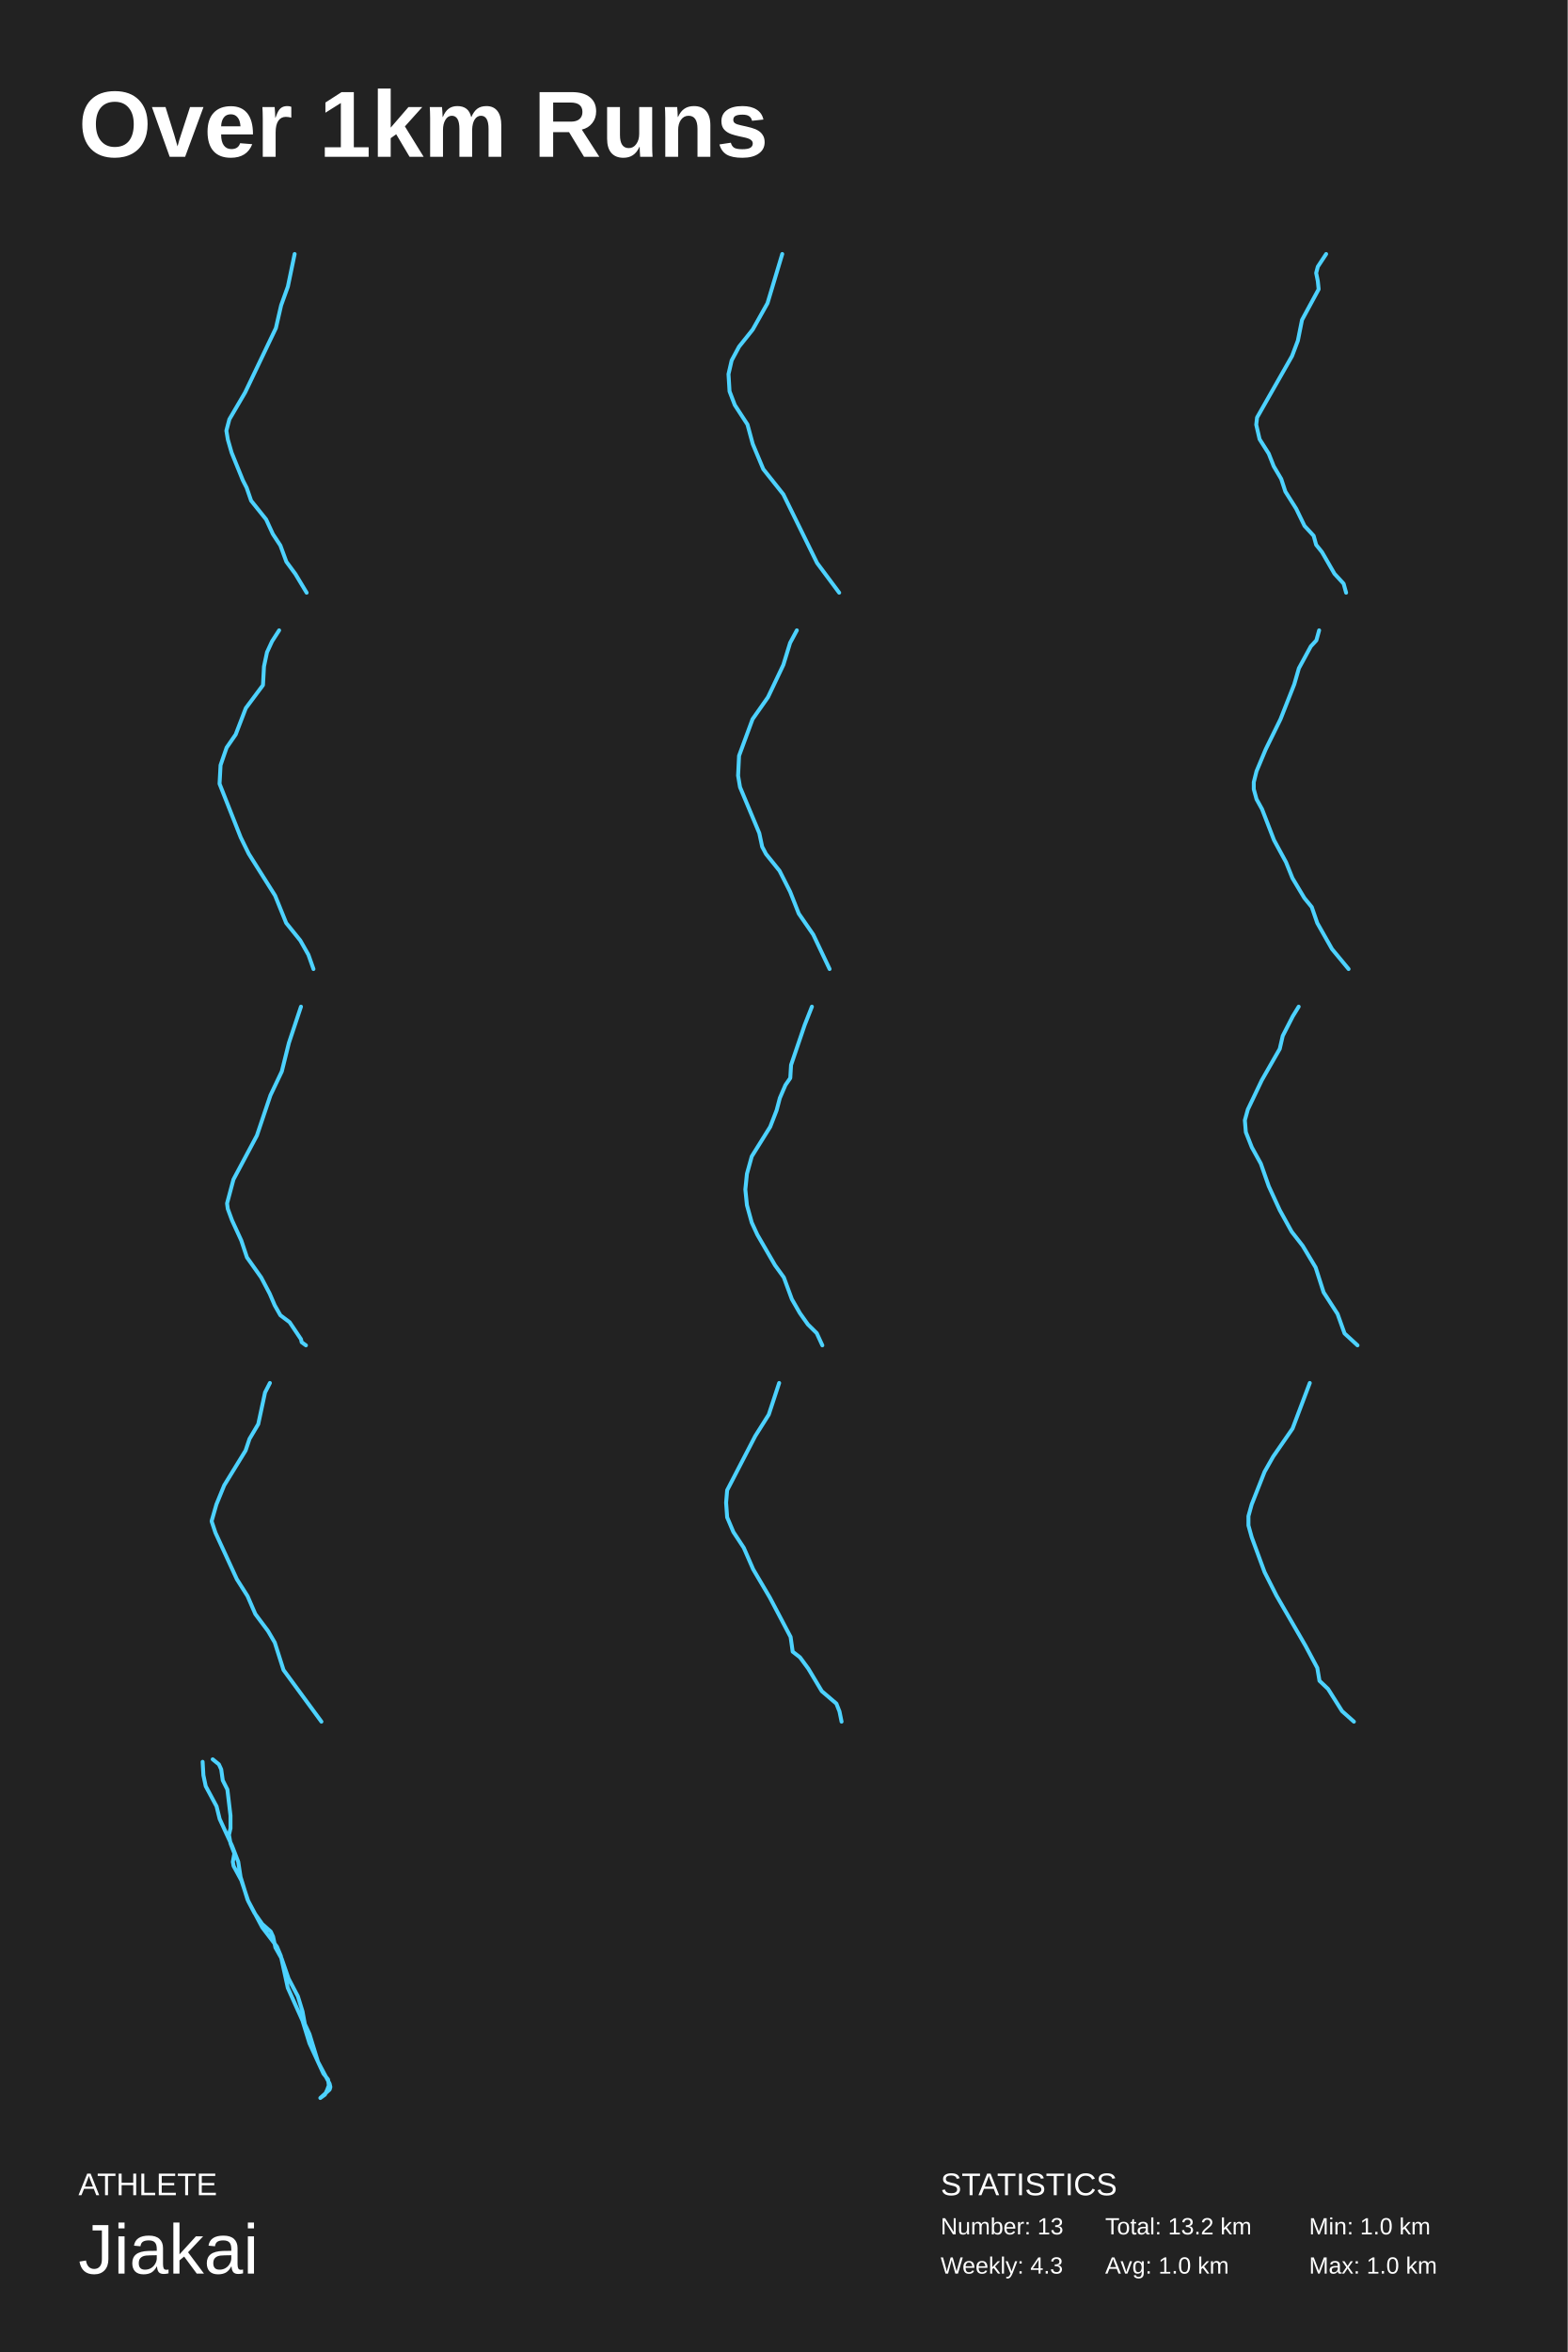
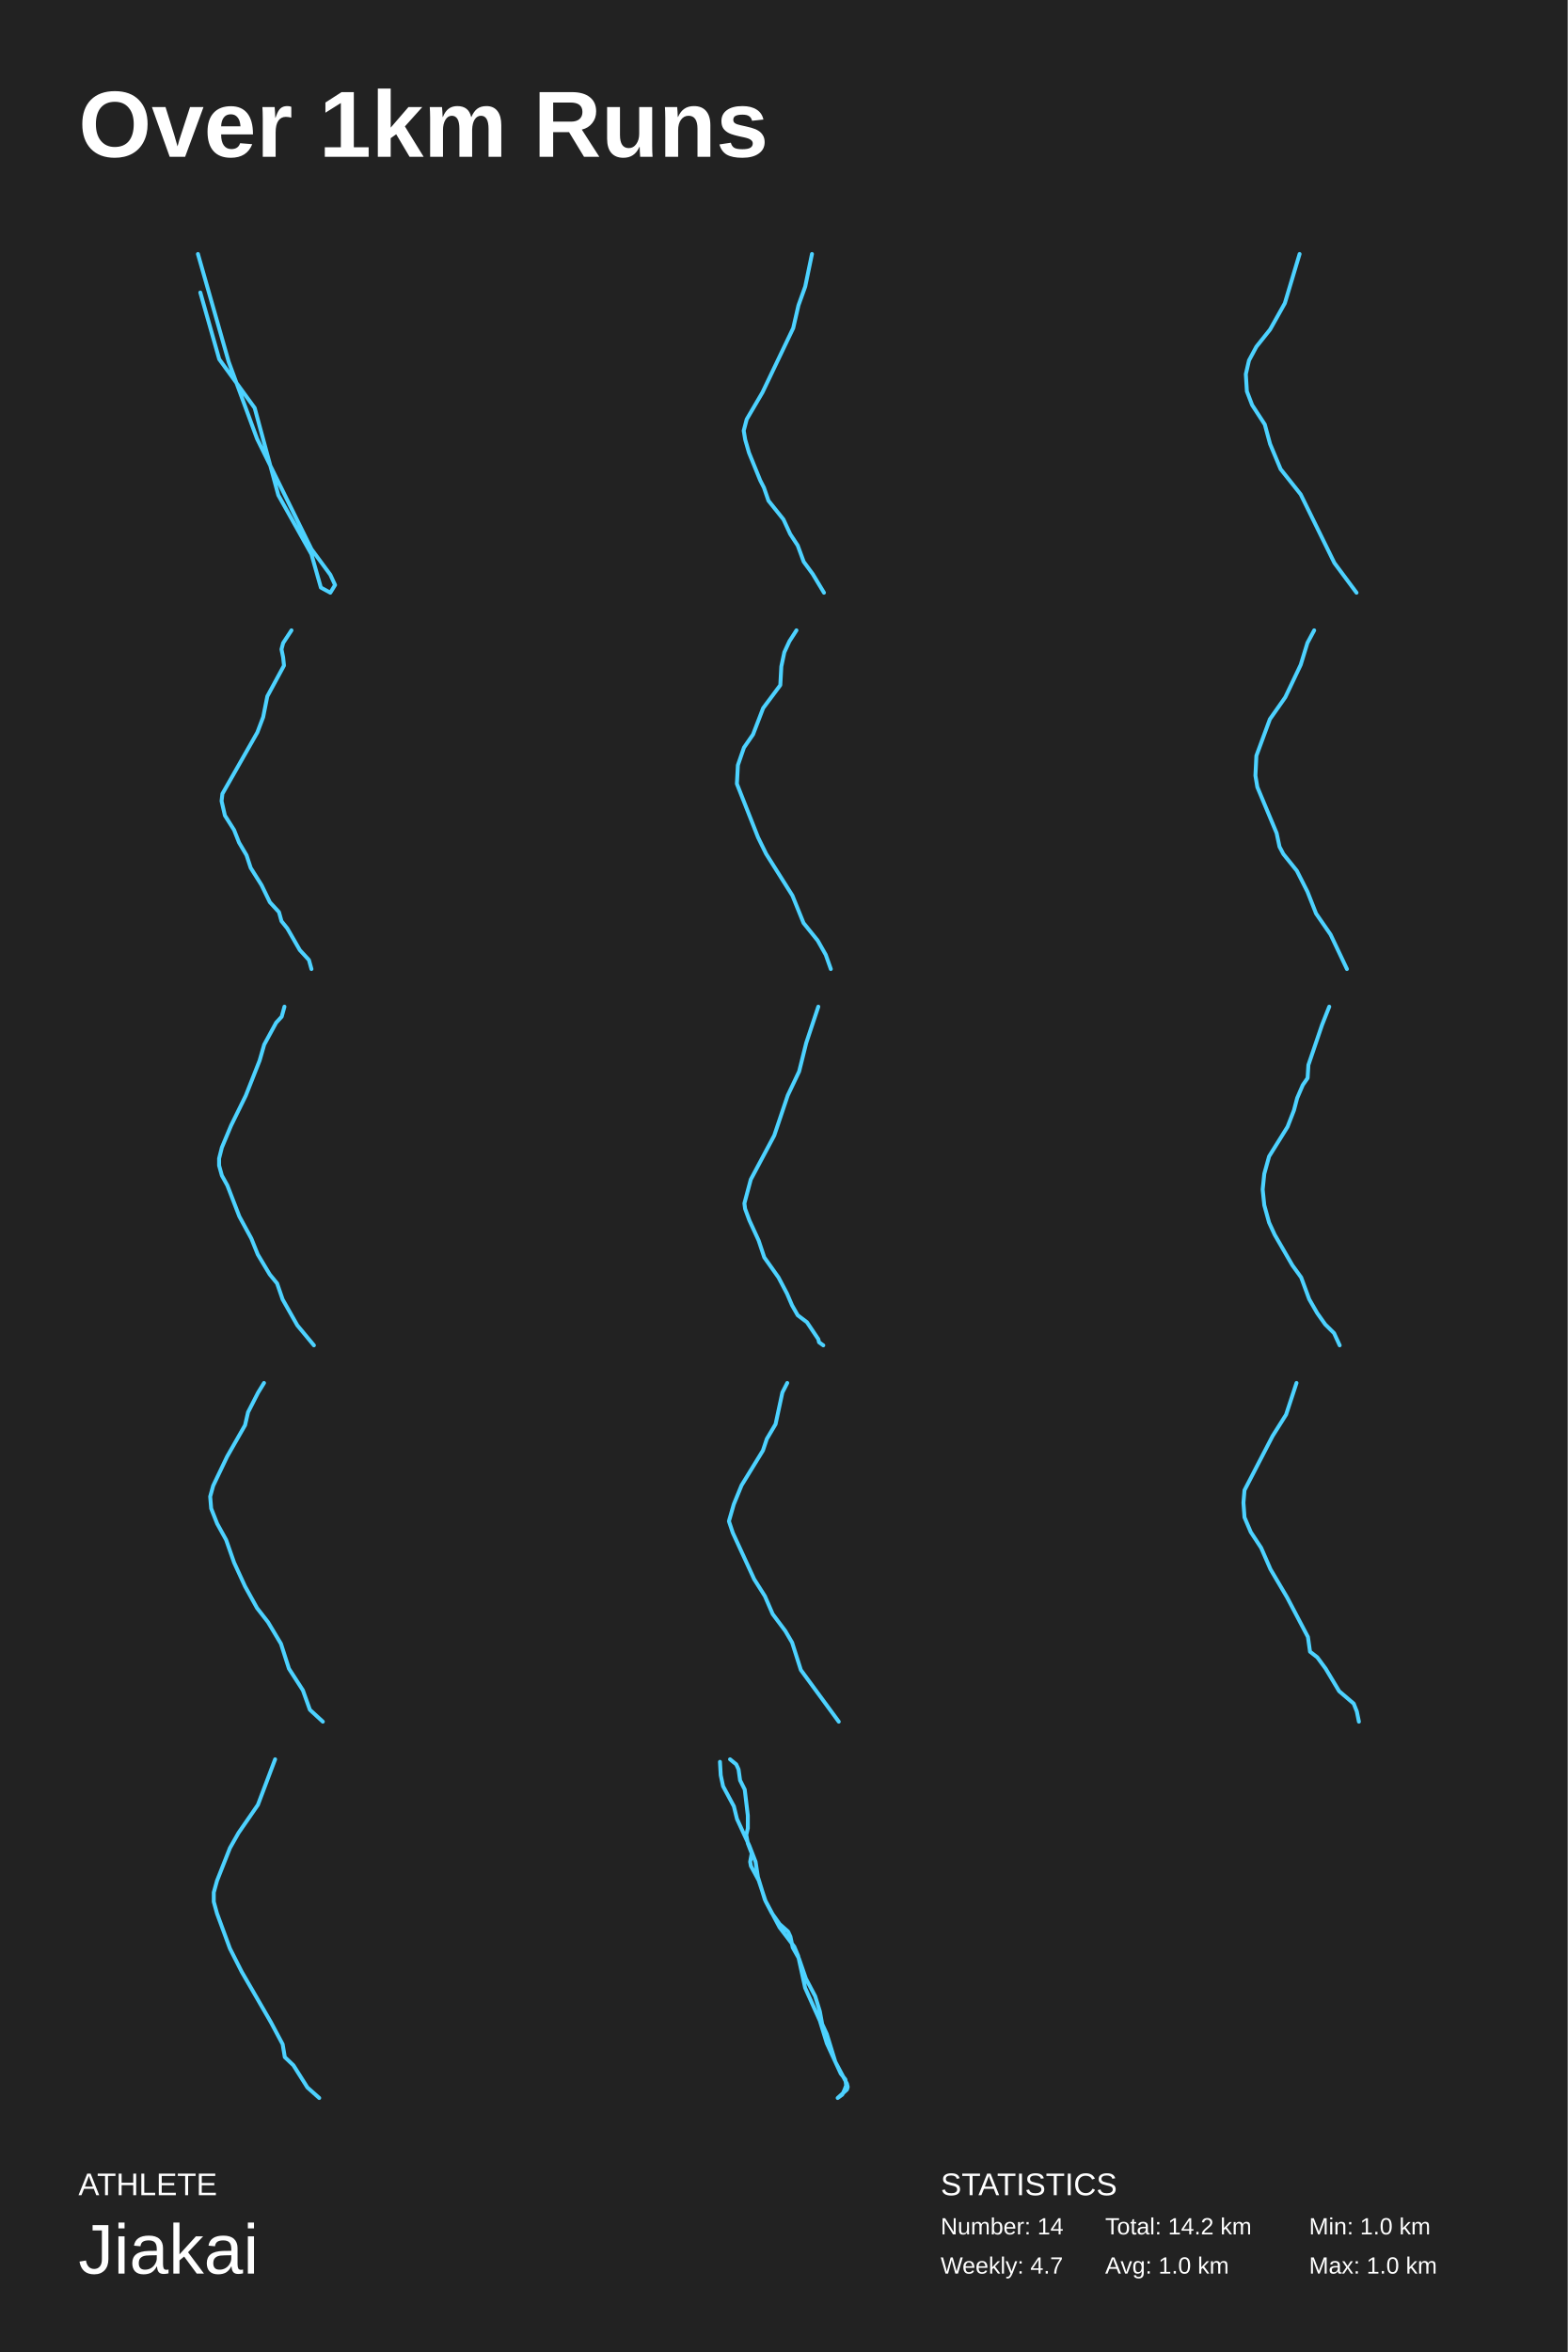
<svg xmlns="http://www.w3.org/2000/svg" baseProfile="full" height="300mm" version="1.1" viewBox="0,0,200,300" width="200mm">
  <defs />
  <rect fill="#222222" height="300" width="200" x="0" y="0" />
  <text fill="#FFFFFF" style="font-size:12px; font-family:Arial; font-weight:bold;" x="10" y="20">Over 1km Runs</text>
  <text fill="#FFFFFF" style="font-size:4px; font-family:Arial" x="10" y="280">ATHLETE</text>
  <text fill="#FFFFFF" style="font-size:9px; font-family:Arial" x="10" y="290">Jiakai</text>
  <text fill="#FFFFFF" style="font-size:4px; font-family:Arial" x="120" y="280">STATISTICS</text>
-   <text fill="#FFFFFF" style="font-size:3px; font-family:Arial" x="120" y="285">Number: 13</text>
-   <text fill="#FFFFFF" style="font-size:3px; font-family:Arial" x="120" y="290">Weekly: 4.3</text>
-   <text fill="#FFFFFF" style="font-size:3px; font-family:Arial" x="141" y="285">Total: 13.2 km</text>
+   <text fill="#FFFFFF" style="font-size:3px; font-family:Arial" x="120" y="285">Number: 14</text>
+   <text fill="#FFFFFF" style="font-size:3px; font-family:Arial" x="120" y="290">Weekly: 4.7</text>
+   <text fill="#FFFFFF" style="font-size:3px; font-family:Arial" x="141" y="285">Total: 14.2 km</text>
  <text fill="#FFFFFF" style="font-size:3px; font-family:Arial" x="141" y="290">Avg: 1.0 km</text>
  <text fill="#FFFFFF" style="font-size:3px; font-family:Arial" x="167" y="285">Min: 1.0 km</text>
  <text fill="#FFFFFF" style="font-size:3px; font-family:Arial" x="167" y="290">Max: 1.0 km</text>
-   <polyline fill="none" points="37.589,32.4 36.727,36.554 35.866,38.942 35.196,41.85 31.273,50.054 29.263,53.481 28.88,54.935 29.071,56.077 29.55,57.739 30.985,61.269 31.464,62.204 32.038,63.866 33.952,66.254 34.813,68.123 35.77,69.577 36.536,71.654 37.684,73.212 39.12,75.6" stroke="#4dd2ff" stroke-linecap="round" stroke-linejoin="round" stroke-width="0.5" />
-   <polyline fill="none" points="99.798,32.4 97.915,38.676 96.032,42.033 94.284,44.222 93.342,45.973 92.939,47.724 93.073,49.914 93.746,51.665 95.36,54.146 96.032,56.627 97.377,59.838 99.933,63.049 104.237,71.805 107.061,75.6" stroke="#4dd2ff" stroke-linecap="round" stroke-linejoin="round" stroke-width="0.5" />
-   <polyline fill="none" points="169.185,32.4 168.123,34.013 167.911,34.819 168.123,35.856 168.229,36.893 166.106,40.81 165.575,43.459 164.832,45.418 160.373,53.251 160.267,54.173 160.692,56.016 161.86,57.859 162.497,59.472 163.452,61.085 163.983,62.698 165.363,64.887 166.425,67.075 167.592,68.342 167.911,69.494 168.654,70.416 170.247,73.181 171.414,74.448 171.733,75.6" stroke="#4dd2ff" stroke-linecap="round" stroke-linejoin="round" stroke-width="0.5" />
-   <polyline fill="none" points="35.61,80.4 34.709,81.798 34.064,83.196 33.678,85.014 33.549,87.39 31.359,90.326 30.07,93.682 28.911,95.359 28.138,97.596 28.009,99.973 30.715,106.823 31.745,108.92 35.095,114.233 36.512,117.728 38.316,119.965 39.347,121.783 39.991,123.6" stroke="#4dd2ff" stroke-linecap="round" stroke-linejoin="round" stroke-width="0.5" />
-   <polyline fill="none" points="101.659,80.4 100.799,82 99.939,84.8 97.973,88.933 96.007,91.733 94.286,96.4 94.163,98.933 94.409,100.4 96.867,106.267 97.235,108 97.727,108.933 99.447,111.067 100.799,113.733 101.905,116.533 103.748,119.2 105.837,123.6" stroke="#4dd2ff" stroke-linecap="round" stroke-linejoin="round" stroke-width="0.5" />
-   <polyline fill="none" points="168.29,80.4 167.938,81.674 167.233,82.439 165.706,85.243 165.119,87.281 163.358,91.742 161.479,95.565 160.304,98.368 159.952,99.77 159.952,100.662 160.304,101.936 161.009,103.211 162.536,107.161 164.062,109.965 164.884,112.004 166.411,114.552 167.351,115.699 168.055,117.738 169.934,121.051 172.048,123.6" stroke="#4dd2ff" stroke-linecap="round" stroke-linejoin="round" stroke-width="0.5" />
-   <polyline fill="none" points="38.398,128.4 36.857,133.025 35.95,136.666 34.499,139.717 32.776,144.834 29.783,150.443 28.967,153.494 29.058,154.182 29.602,155.658 30.781,158.217 31.506,160.382 33.32,162.94 34.408,165.007 35.043,166.483 35.768,167.762 36.947,168.648 38.398,170.813 38.489,171.206 39.033,171.6" stroke="#4dd2ff" stroke-linecap="round" stroke-linejoin="round" stroke-width="0.5" />
-   <polyline fill="none" points="103.582,128.4 102.661,130.732 100.921,135.841 100.819,137.507 100.205,138.395 99.488,140.061 99.079,141.616 98.26,143.726 95.906,147.501 95.292,149.723 95.088,151.721 95.292,153.72 95.906,155.942 96.623,157.496 98.874,161.383 100.0,162.938 101.023,165.714 102.047,167.491 103.07,168.935 104.196,170.045 104.912,171.6" stroke="#4dd2ff" stroke-linecap="round" stroke-linejoin="round" stroke-width="0.5" />
-   <polyline fill="none" points="165.682,128.4 164.919,129.642 163.647,132.127 163.265,133.783 160.976,137.785 159.195,141.512 158.814,142.892 158.941,144.41 159.704,146.343 160.849,148.413 161.866,151.311 163.265,154.348 164.792,157.108 166.191,158.902 167.844,161.663 168.862,164.837 170.643,167.597 171.533,170.082 173.186,171.6" stroke="#4dd2ff" stroke-linecap="round" stroke-linejoin="round" stroke-width="0.5" />
-   <polyline fill="none" points="34.434,176.4 33.814,177.611 32.946,181.649 31.83,183.533 31.333,185.013 28.605,189.454 27.613,191.877 26.993,194.03 27.489,195.51 30.217,201.432 31.582,203.585 32.574,205.873 34.186,208.026 35.054,209.507 36.17,213.006 41.007,219.6" stroke="#4dd2ff" stroke-linecap="round" stroke-linejoin="round" stroke-width="0.5" />
-   <polyline fill="none" points="99.403,176.4 98.076,180.432 96.351,183.168 92.768,190.08 92.635,191.664 92.768,193.536 93.564,195.408 94.891,197.424 96.085,200.16 98.208,203.76 100.863,208.8 101.128,210.672 102.057,211.392 103.119,212.832 104.844,215.712 106.702,217.296 107.1,218.304 107.365,219.6" stroke="#4dd2ff" stroke-linecap="round" stroke-linejoin="round" stroke-width="0.5" />
-   <polyline fill="none" points="167.098,176.4 164.902,182.21 162.431,185.785 161.332,187.721 159.685,191.893 159.273,193.382 159.273,194.574 159.685,196.064 161.332,200.533 162.843,203.512 166.549,209.917 168.059,212.748 168.334,214.386 169.432,215.429 171.217,218.259 172.727,219.6" stroke="#4dd2ff" stroke-linecap="round" stroke-linejoin="round" stroke-width="0.5" />
-   <polyline fill="none" points="27.134,224.4 27.925,225.043 28.221,225.686 28.418,227.08 29.011,228.259 29.406,231.582 29.406,233.19 29.209,234.048 29.406,235.12 29.9,236.406 29.703,237.478 29.801,238.014 30.789,239.836 31.678,242.516 32.469,244.017 33.457,245.411 34.543,246.375 34.84,247.019 35.136,248.412 35.926,249.806 36.815,252.378 38.001,254.629 38.594,256.559 38.89,258.167 39.483,259.453 40.569,262.991 42.051,265.778 42.15,266.206 42.051,266.528 40.866,267.6 41.459,267.171 41.755,266.528 41.952,265.992 41.854,265.242 41.261,264.491 39.483,260.632 38.594,257.738 36.717,253.557 35.828,249.484 35.334,248.305 33.457,245.839 31.58,242.302 30.691,239.408 30.394,237.478 29.604,235.441 28.023,232.011 27.628,230.403 26.245,227.83 25.949,226.437 25.85,224.722" stroke="#4dd2ff" stroke-linecap="round" stroke-linejoin="round" stroke-width="0.5" />
+   <polyline fill="none" points="25.555,37.309 27.968,45.818 32.492,52.036 35.508,63.164 39.731,70.691 40.937,74.945 42.143,75.6 42.747,74.618 42.143,73.309 39.731,70.036 32.794,55.964 29.174,46.146 25.253,32.4" stroke="#4dd2ff" stroke-linecap="round" stroke-linejoin="round" stroke-width="0.5" />
+   <polyline fill="none" points="103.589,32.4 102.727,36.554 101.866,38.942 101.196,41.85 97.273,50.054 95.263,53.481 94.88,54.935 95.071,56.077 95.55,57.739 96.985,61.269 97.464,62.204 98.038,63.866 99.952,66.254 100.813,68.123 101.77,69.577 102.536,71.654 103.684,73.212 105.12,75.6" stroke="#4dd2ff" stroke-linecap="round" stroke-linejoin="round" stroke-width="0.5" />
+   <polyline fill="none" points="165.798,32.4 163.915,38.676 162.032,42.033 160.284,44.222 159.342,45.973 158.939,47.724 159.073,49.914 159.746,51.665 161.36,54.146 162.032,56.627 163.377,59.838 165.933,63.049 170.237,71.805 173.061,75.6" stroke="#4dd2ff" stroke-linecap="round" stroke-linejoin="round" stroke-width="0.5" />
+   <polyline fill="none" points="37.185,80.4 36.123,82.013 35.911,82.819 36.123,83.856 36.229,84.893 34.106,88.81 33.575,91.459 32.832,93.418 28.373,101.251 28.267,102.173 28.692,104.016 29.86,105.859 30.497,107.472 31.452,109.085 31.983,110.698 33.363,112.887 34.425,115.075 35.592,116.342 35.911,117.494 36.654,118.416 38.247,121.181 39.414,122.448 39.733,123.6" stroke="#4dd2ff" stroke-linecap="round" stroke-linejoin="round" stroke-width="0.5" />
+   <polyline fill="none" points="101.61,80.4 100.709,81.798 100.064,83.196 99.678,85.014 99.549,87.39 97.359,90.326 96.07,93.682 94.911,95.359 94.138,97.596 94.009,99.973 96.715,106.823 97.745,108.92 101.095,114.233 102.512,117.728 104.316,119.965 105.347,121.783 105.991,123.6" stroke="#4dd2ff" stroke-linecap="round" stroke-linejoin="round" stroke-width="0.5" />
+   <polyline fill="none" points="167.659,80.4 166.799,82 165.939,84.8 163.973,88.933 162.007,91.733 160.286,96.4 160.163,98.933 160.409,100.4 162.867,106.267 163.235,108 163.727,108.933 165.447,111.067 166.799,113.733 167.905,116.533 169.748,119.2 171.837,123.6" stroke="#4dd2ff" stroke-linecap="round" stroke-linejoin="round" stroke-width="0.5" />
+   <polyline fill="none" points="36.29,128.4 35.938,129.674 35.233,130.439 33.706,133.243 33.119,135.281 31.358,139.742 29.479,143.565 28.304,146.368 27.952,147.77 27.952,148.662 28.304,149.936 29.009,151.211 30.536,155.161 32.062,157.965 32.884,160.004 34.411,162.552 35.351,163.699 36.055,165.738 37.934,169.051 40.048,171.6" stroke="#4dd2ff" stroke-linecap="round" stroke-linejoin="round" stroke-width="0.5" />
+   <polyline fill="none" points="104.398,128.4 102.857,133.025 101.95,136.666 100.499,139.717 98.776,144.834 95.783,150.443 94.967,153.494 95.058,154.182 95.602,155.658 96.781,158.217 97.506,160.382 99.32,162.94 100.408,165.007 101.043,166.483 101.768,167.762 102.947,168.648 104.398,170.813 104.489,171.206 105.033,171.6" stroke="#4dd2ff" stroke-linecap="round" stroke-linejoin="round" stroke-width="0.5" />
+   <polyline fill="none" points="169.582,128.4 168.661,130.732 166.921,135.841 166.819,137.507 166.205,138.395 165.488,140.061 165.079,141.616 164.26,143.726 161.906,147.501 161.292,149.723 161.088,151.721 161.292,153.72 161.906,155.942 162.623,157.496 164.874,161.383 166.0,162.938 167.023,165.714 168.047,167.491 169.07,168.935 170.196,170.045 170.912,171.6" stroke="#4dd2ff" stroke-linecap="round" stroke-linejoin="round" stroke-width="0.5" />
+   <polyline fill="none" points="33.682,176.4 32.919,177.642 31.647,180.127 31.265,181.783 28.976,185.785 27.195,189.512 26.814,190.892 26.941,192.41 27.704,194.343 28.849,196.413 29.866,199.311 31.265,202.348 32.792,205.108 34.191,206.902 35.844,209.663 36.862,212.837 38.643,215.597 39.533,218.082 41.186,219.6" stroke="#4dd2ff" stroke-linecap="round" stroke-linejoin="round" stroke-width="0.5" />
+   <polyline fill="none" points="100.434,176.4 99.814,177.611 98.946,181.649 97.83,183.533 97.333,185.013 94.605,189.454 93.613,191.877 92.993,194.03 93.489,195.51 96.217,201.432 97.582,203.585 98.574,205.873 100.186,208.026 101.054,209.507 102.17,213.006 107.007,219.6" stroke="#4dd2ff" stroke-linecap="round" stroke-linejoin="round" stroke-width="0.5" />
+   <polyline fill="none" points="165.403,176.4 164.076,180.432 162.351,183.168 158.768,190.08 158.635,191.664 158.768,193.536 159.564,195.408 160.891,197.424 162.085,200.16 164.208,203.76 166.863,208.8 167.128,210.672 168.057,211.392 169.119,212.832 170.844,215.712 172.702,217.296 173.1,218.304 173.365,219.6" stroke="#4dd2ff" stroke-linecap="round" stroke-linejoin="round" stroke-width="0.5" />
+   <polyline fill="none" points="35.098,224.4 32.902,230.21 30.431,233.785 29.332,235.721 27.685,239.893 27.273,241.382 27.273,242.574 27.685,244.064 29.332,248.533 30.843,251.512 34.549,257.917 36.059,260.748 36.334,262.386 37.432,263.429 39.217,266.259 40.727,267.6" stroke="#4dd2ff" stroke-linecap="round" stroke-linejoin="round" stroke-width="0.5" />
+   <polyline fill="none" points="93.134,224.4 93.925,225.043 94.221,225.686 94.418,227.08 95.011,228.259 95.406,231.582 95.406,233.19 95.209,234.048 95.406,235.12 95.9,236.406 95.703,237.478 95.801,238.014 96.789,239.836 97.678,242.516 98.469,244.017 99.457,245.411 100.543,246.375 100.84,247.019 101.136,248.412 101.926,249.806 102.815,252.378 104.001,254.629 104.594,256.559 104.89,258.167 105.483,259.453 106.569,262.991 108.051,265.778 108.15,266.206 108.051,266.528 106.866,267.6 107.459,267.171 107.755,266.528 107.952,265.992 107.854,265.242 107.261,264.491 105.483,260.632 104.594,257.738 102.717,253.557 101.828,249.484 101.334,248.305 99.457,245.839 97.58,242.302 96.691,239.408 96.394,237.478 95.604,235.441 94.023,232.011 93.628,230.403 92.245,227.83 91.949,226.437 91.85,224.722" stroke="#4dd2ff" stroke-linecap="round" stroke-linejoin="round" stroke-width="0.5" />
</svg>
